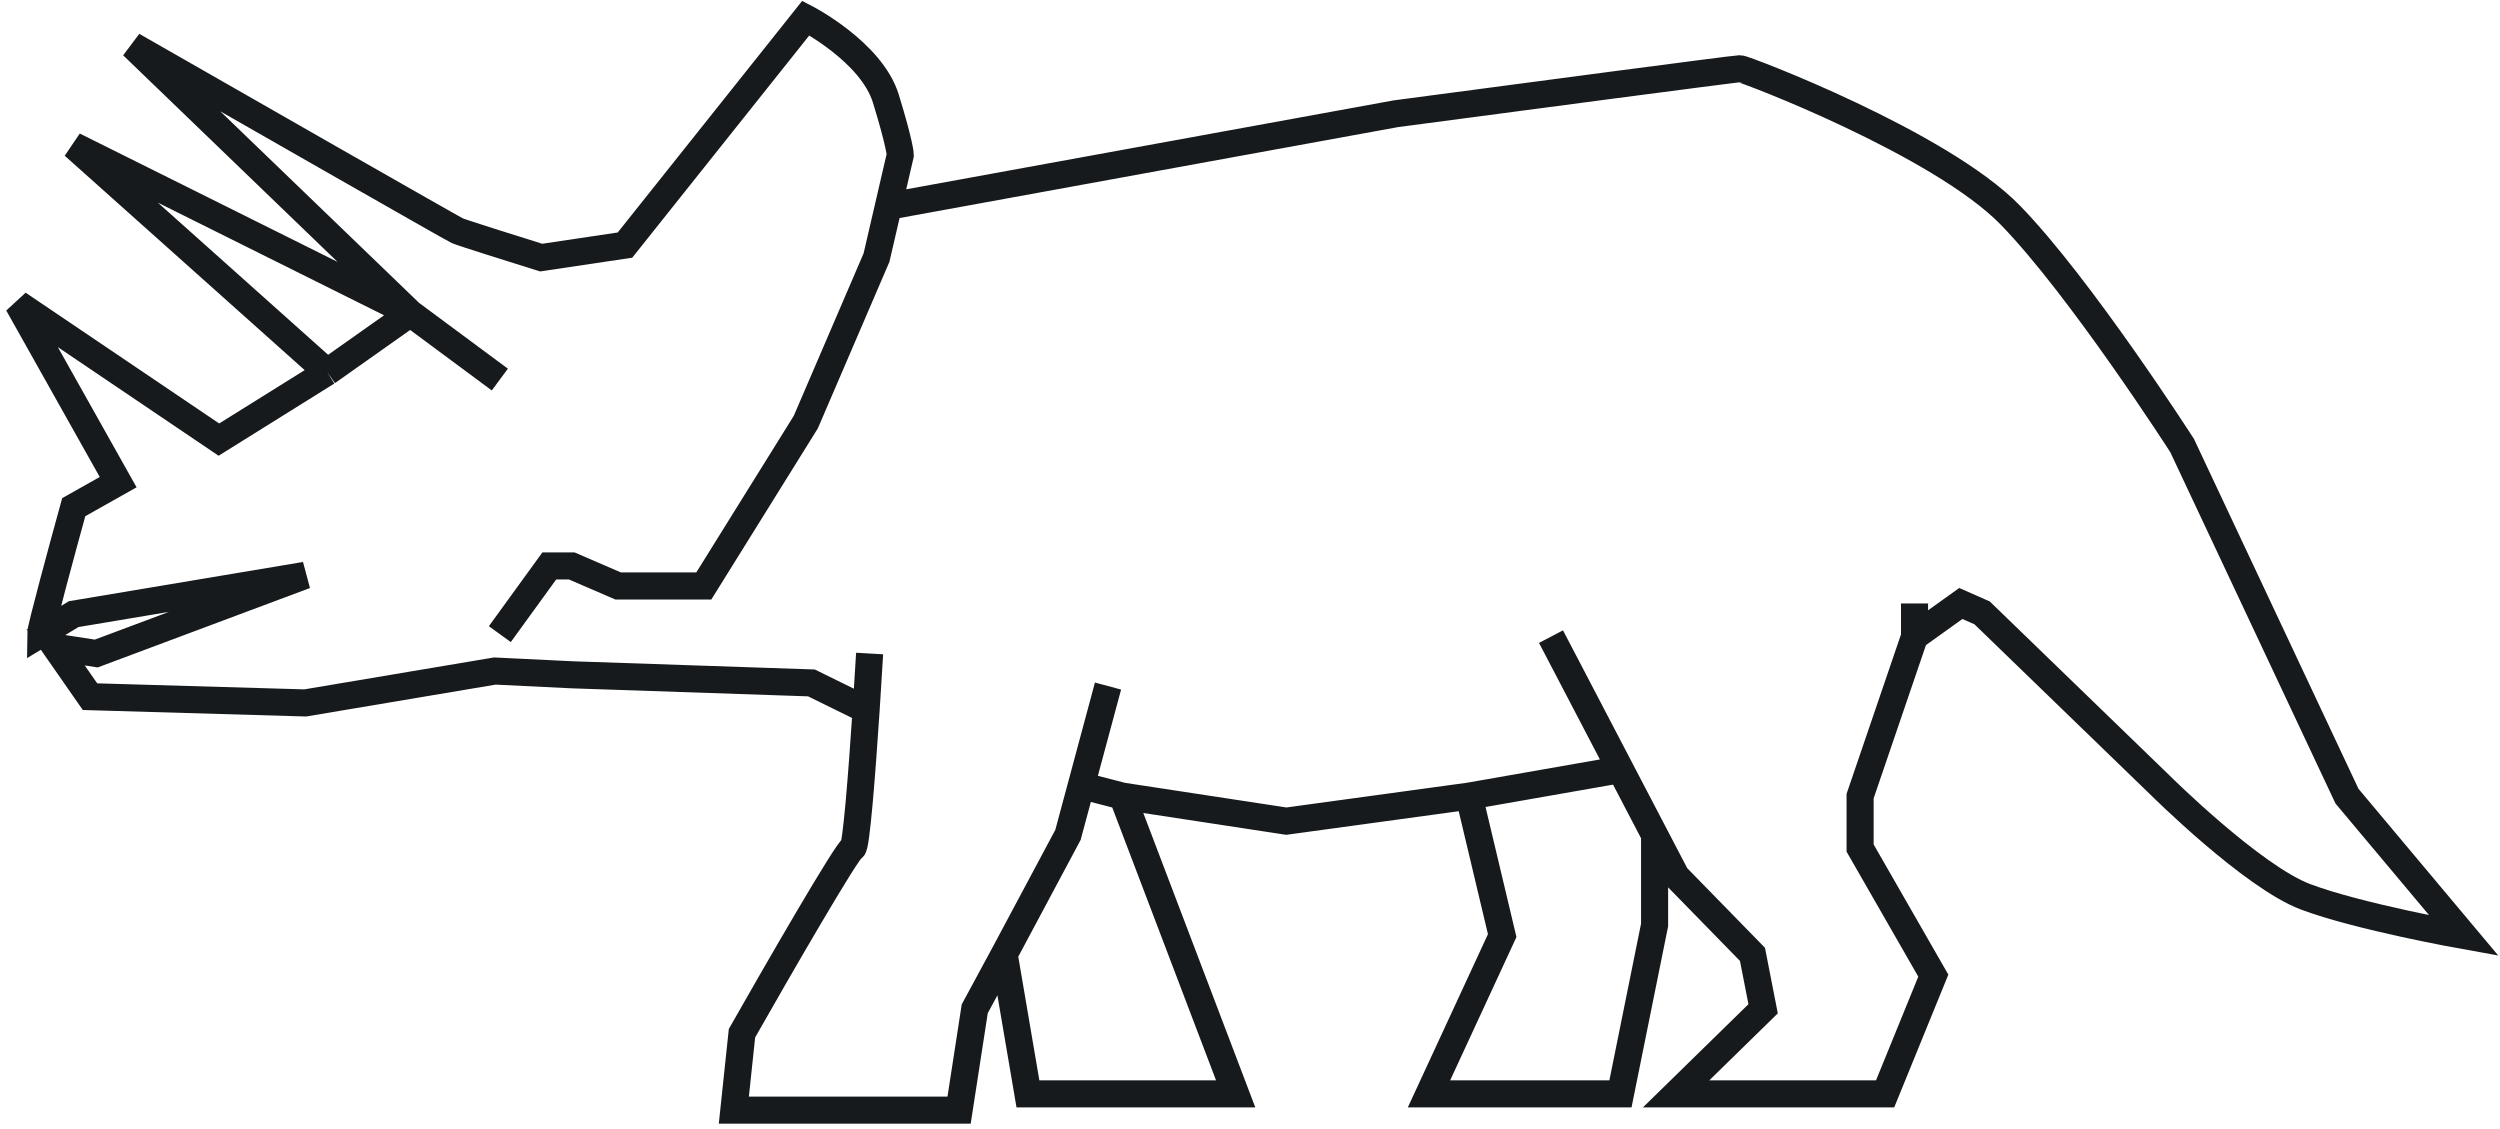
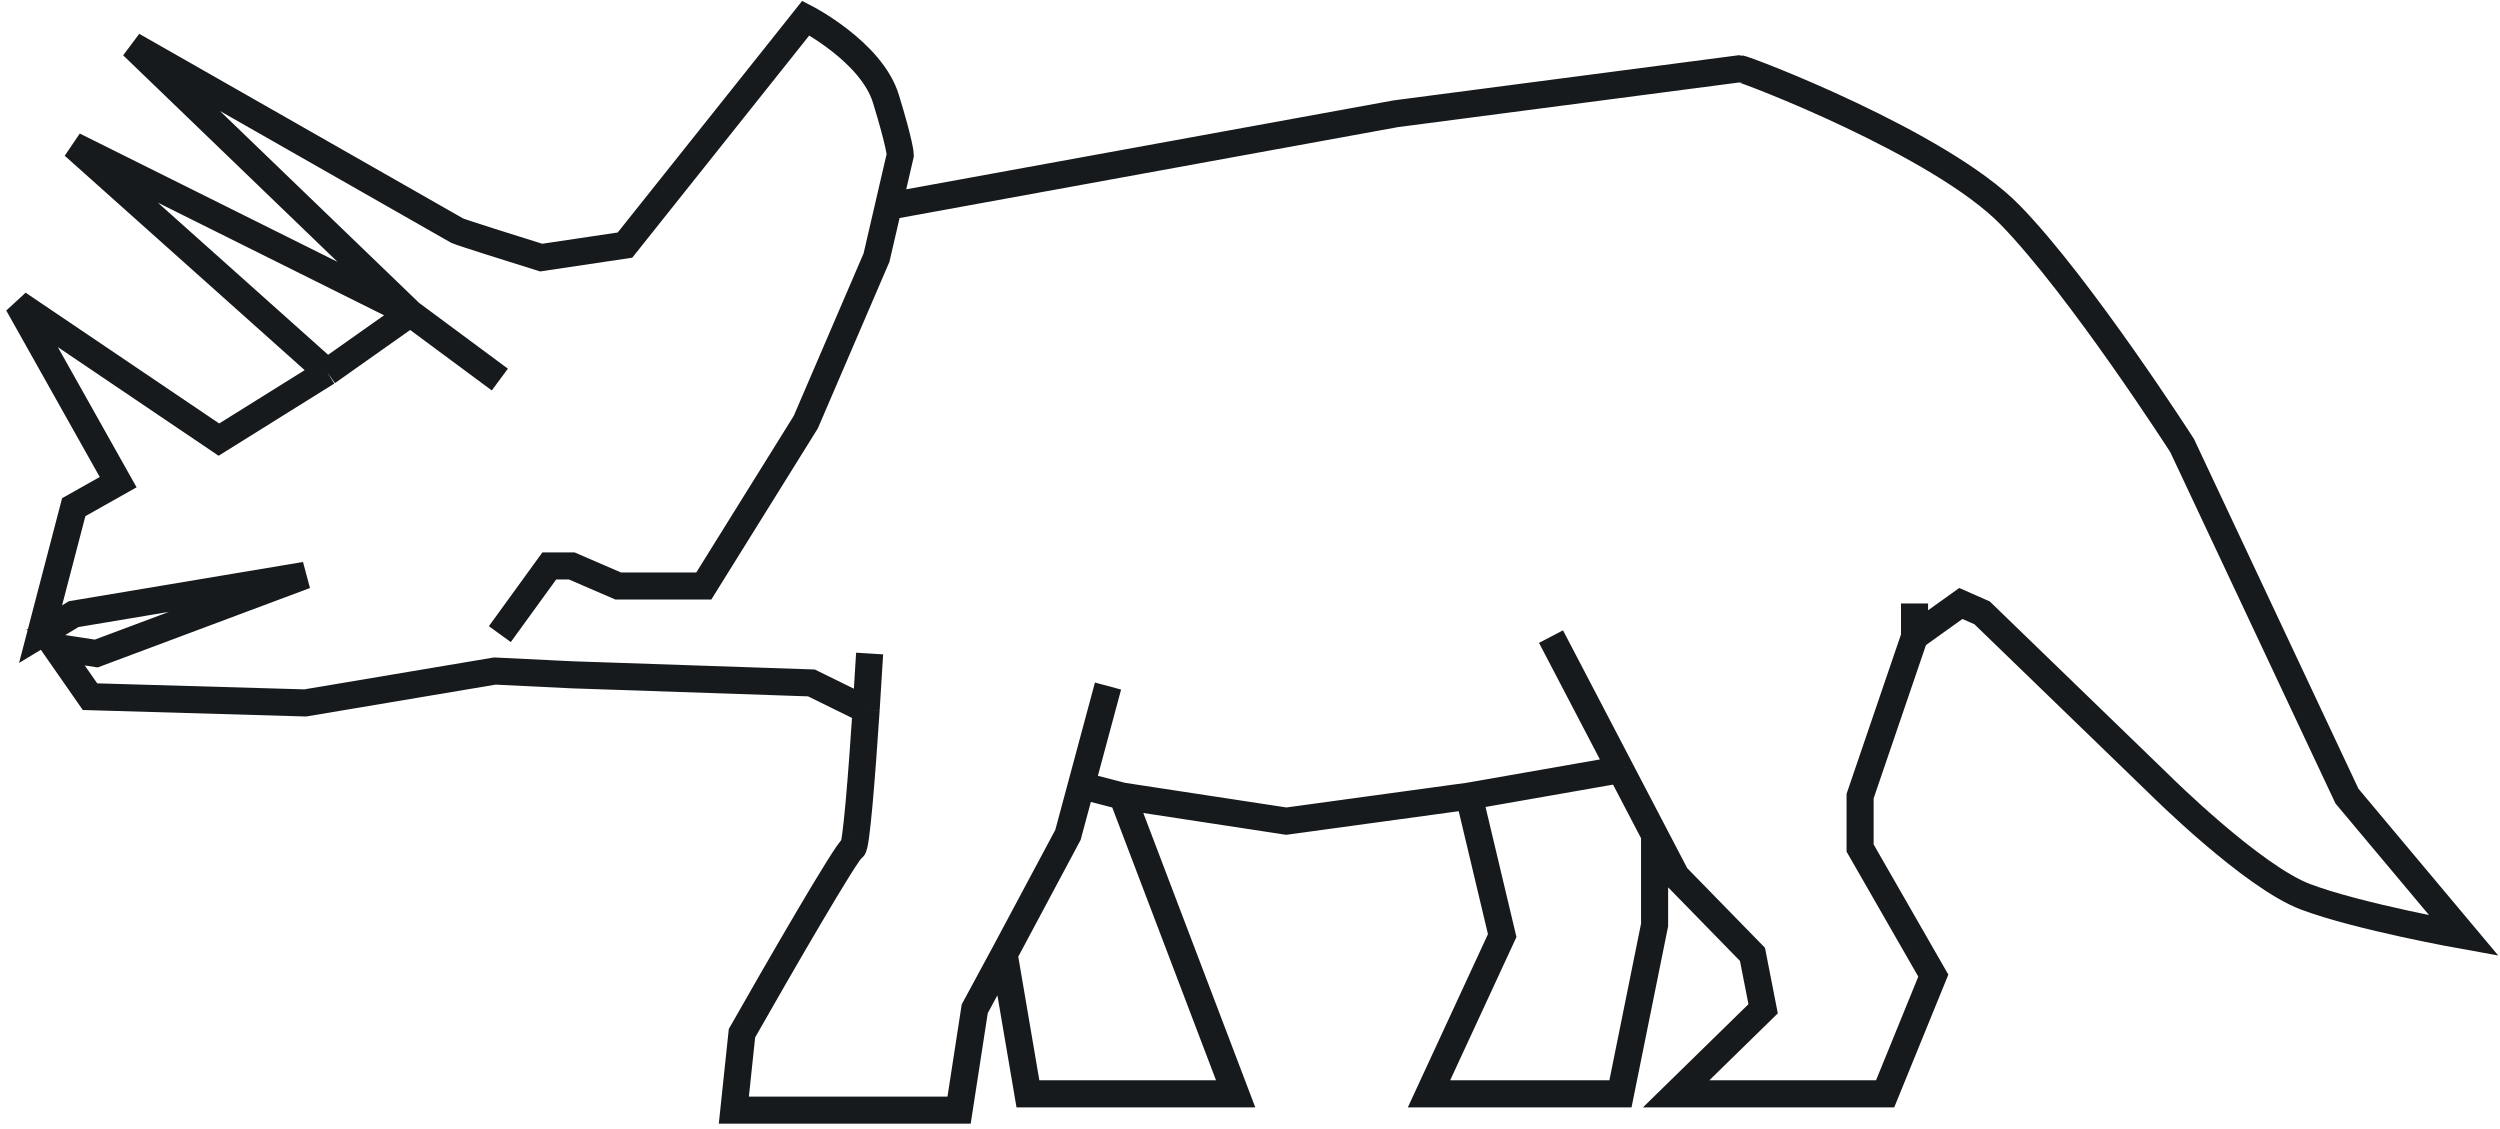
- <svg xmlns="http://www.w3.org/2000/svg" width="277" height="125" viewBox="0 0 277 125" fill="none">
-   <path d="M36.248 41.224L24.254 48.709L2 33.671L13.092 53.422L8.17 56.194C6.945 60.629 4.496 69.652 4.496 70.262L8.17 68.044L33.821 63.747L10.666 72.41L6.16 71.717L9.973 77.192L33.821 77.885L54.827 74.35L63.355 74.766L89.907 75.667L95.967 78.647M36.248 41.224L8.17 16.137L45.468 34.71M36.248 41.224L45.468 34.71M45.468 34.71L55.382 42.056M45.468 34.71L14.687 5.049C26.473 11.795 50.169 25.341 50.668 25.562C51.167 25.784 57.069 27.642 59.958 28.542L69.247 27.156L87.411 4.356L89.283 2C89.283 2 96.562 5.742 98.157 10.94C99.751 16.137 99.751 17.177 99.751 17.177L98.434 22.86M55.382 70.262L60.859 62.708H63.355L68.485 64.925H77.983L89.283 46.769L97.117 28.542L98.434 22.86M98.434 22.86L154.658 12.603C167.16 10.94 192.289 7.613 192.788 7.613C193.288 7.613 214.973 15.86 222.738 23.83C230.502 31.799 241.779 49.368 241.779 49.368L260.044 88.211L273 103.665C273 103.665 261.353 101.586 255.46 99.368C249.567 97.151 239.376 87.033 239.376 87.033L219.618 67.906L217.261 66.866L212.131 70.539M212.131 70.539V66.866M212.131 70.539L206.099 88.211V93.963L214.211 108.1L208.872 121.198H185.717L195.354 111.773L194.175 105.744L185.717 97.081L183.328 92.507M171.852 70.539L179.547 85.27M183.328 92.507V102.487L179.547 121.198H158.333L166.444 103.665L162.77 88.211M183.328 92.507L179.547 85.27M162.77 88.211L179.547 85.27M162.77 88.211L142.526 90.983L124.363 88.211M124.363 88.211L136.911 121.198H113.894L111.26 105.744M124.363 88.211L119.804 87.033M111.26 105.744L118.331 92.507L119.804 87.033M111.26 105.744L108.001 111.773L106.268 123H81.31L82.212 114.476C86.094 107.638 93.983 93.963 94.483 93.963C94.86 93.963 95.498 85.757 95.967 78.647M122.768 76.014L119.804 87.033M96.354 72.41C96.253 74.165 96.119 76.349 95.967 78.647" stroke="#171A1C" stroke-width="3" />
+ <svg xmlns="http://www.w3.org/2000/svg" width="277" height="125" fill="none">
+   <path d="M36.248 41.225l-11.994 7.485L2 33.671l11.092 19.751-4.922 2.772-3.674 14.068 3.674-2.218 25.651-4.297-23.155 8.663-4.506-.693 3.813 5.475 23.849.693 21.006-3.534 8.527.416 26.552.901 6.06 2.98m-59.72-37.423L8.17 16.138 45.468 34.71m-9.221 6.514l9.221-6.514m0 0l9.914 7.346m-9.914-7.346L14.687 5.049l35.981 20.513c.499.222 6.401 2.079 9.29 2.98l9.29-1.386 18.164-22.8L89.283 2s7.279 3.742 8.874 8.94 1.594 6.237 1.594 6.237l-1.317 5.683M55.382 70.262l5.477-7.554h2.496l5.13 2.218h9.498l11.3-18.157 7.834-18.226 1.317-5.683m0 0l56.224-10.257 38.13-4.99c.5 0 22.185 8.247 29.95 16.216s19.041 25.538 19.041 25.538l18.265 38.843L273 103.665s-11.647-2.079-17.54-4.297-16.084-12.336-16.084-12.336l-19.758-19.127-2.357-1.04-5.13 3.673m0 0v-3.673m0 3.673l-6.032 17.672v5.752l8.112 14.137-5.339 13.098h-23.155l9.637-9.425-1.179-6.029-8.458-8.663-2.389-4.574m-11.476-21.969l7.695 14.731m3.781 7.237v9.98l-3.781 18.711h-21.214l8.111-17.533-3.674-15.454m20.558 4.297l-3.781-7.237m-16.777 2.941l16.777-2.941m-16.777 2.941l-20.244 2.772-18.163-2.772m0 0l12.548 32.987h-23.017l-2.634-15.454m13.103-17.533l-4.559-1.178m-8.544 18.711l7.071-13.237 1.473-5.475m-8.544 18.711l-3.259 6.029L106.268 123H81.31l.901-8.524c3.882-6.838 11.772-20.513 12.271-20.513.377 0 1.016-8.206 1.485-15.316m26.801-2.633l-2.964 11.019M96.354 72.41l-.387 6.237" stroke="#171a1c" stroke-width="3" />
</svg>
